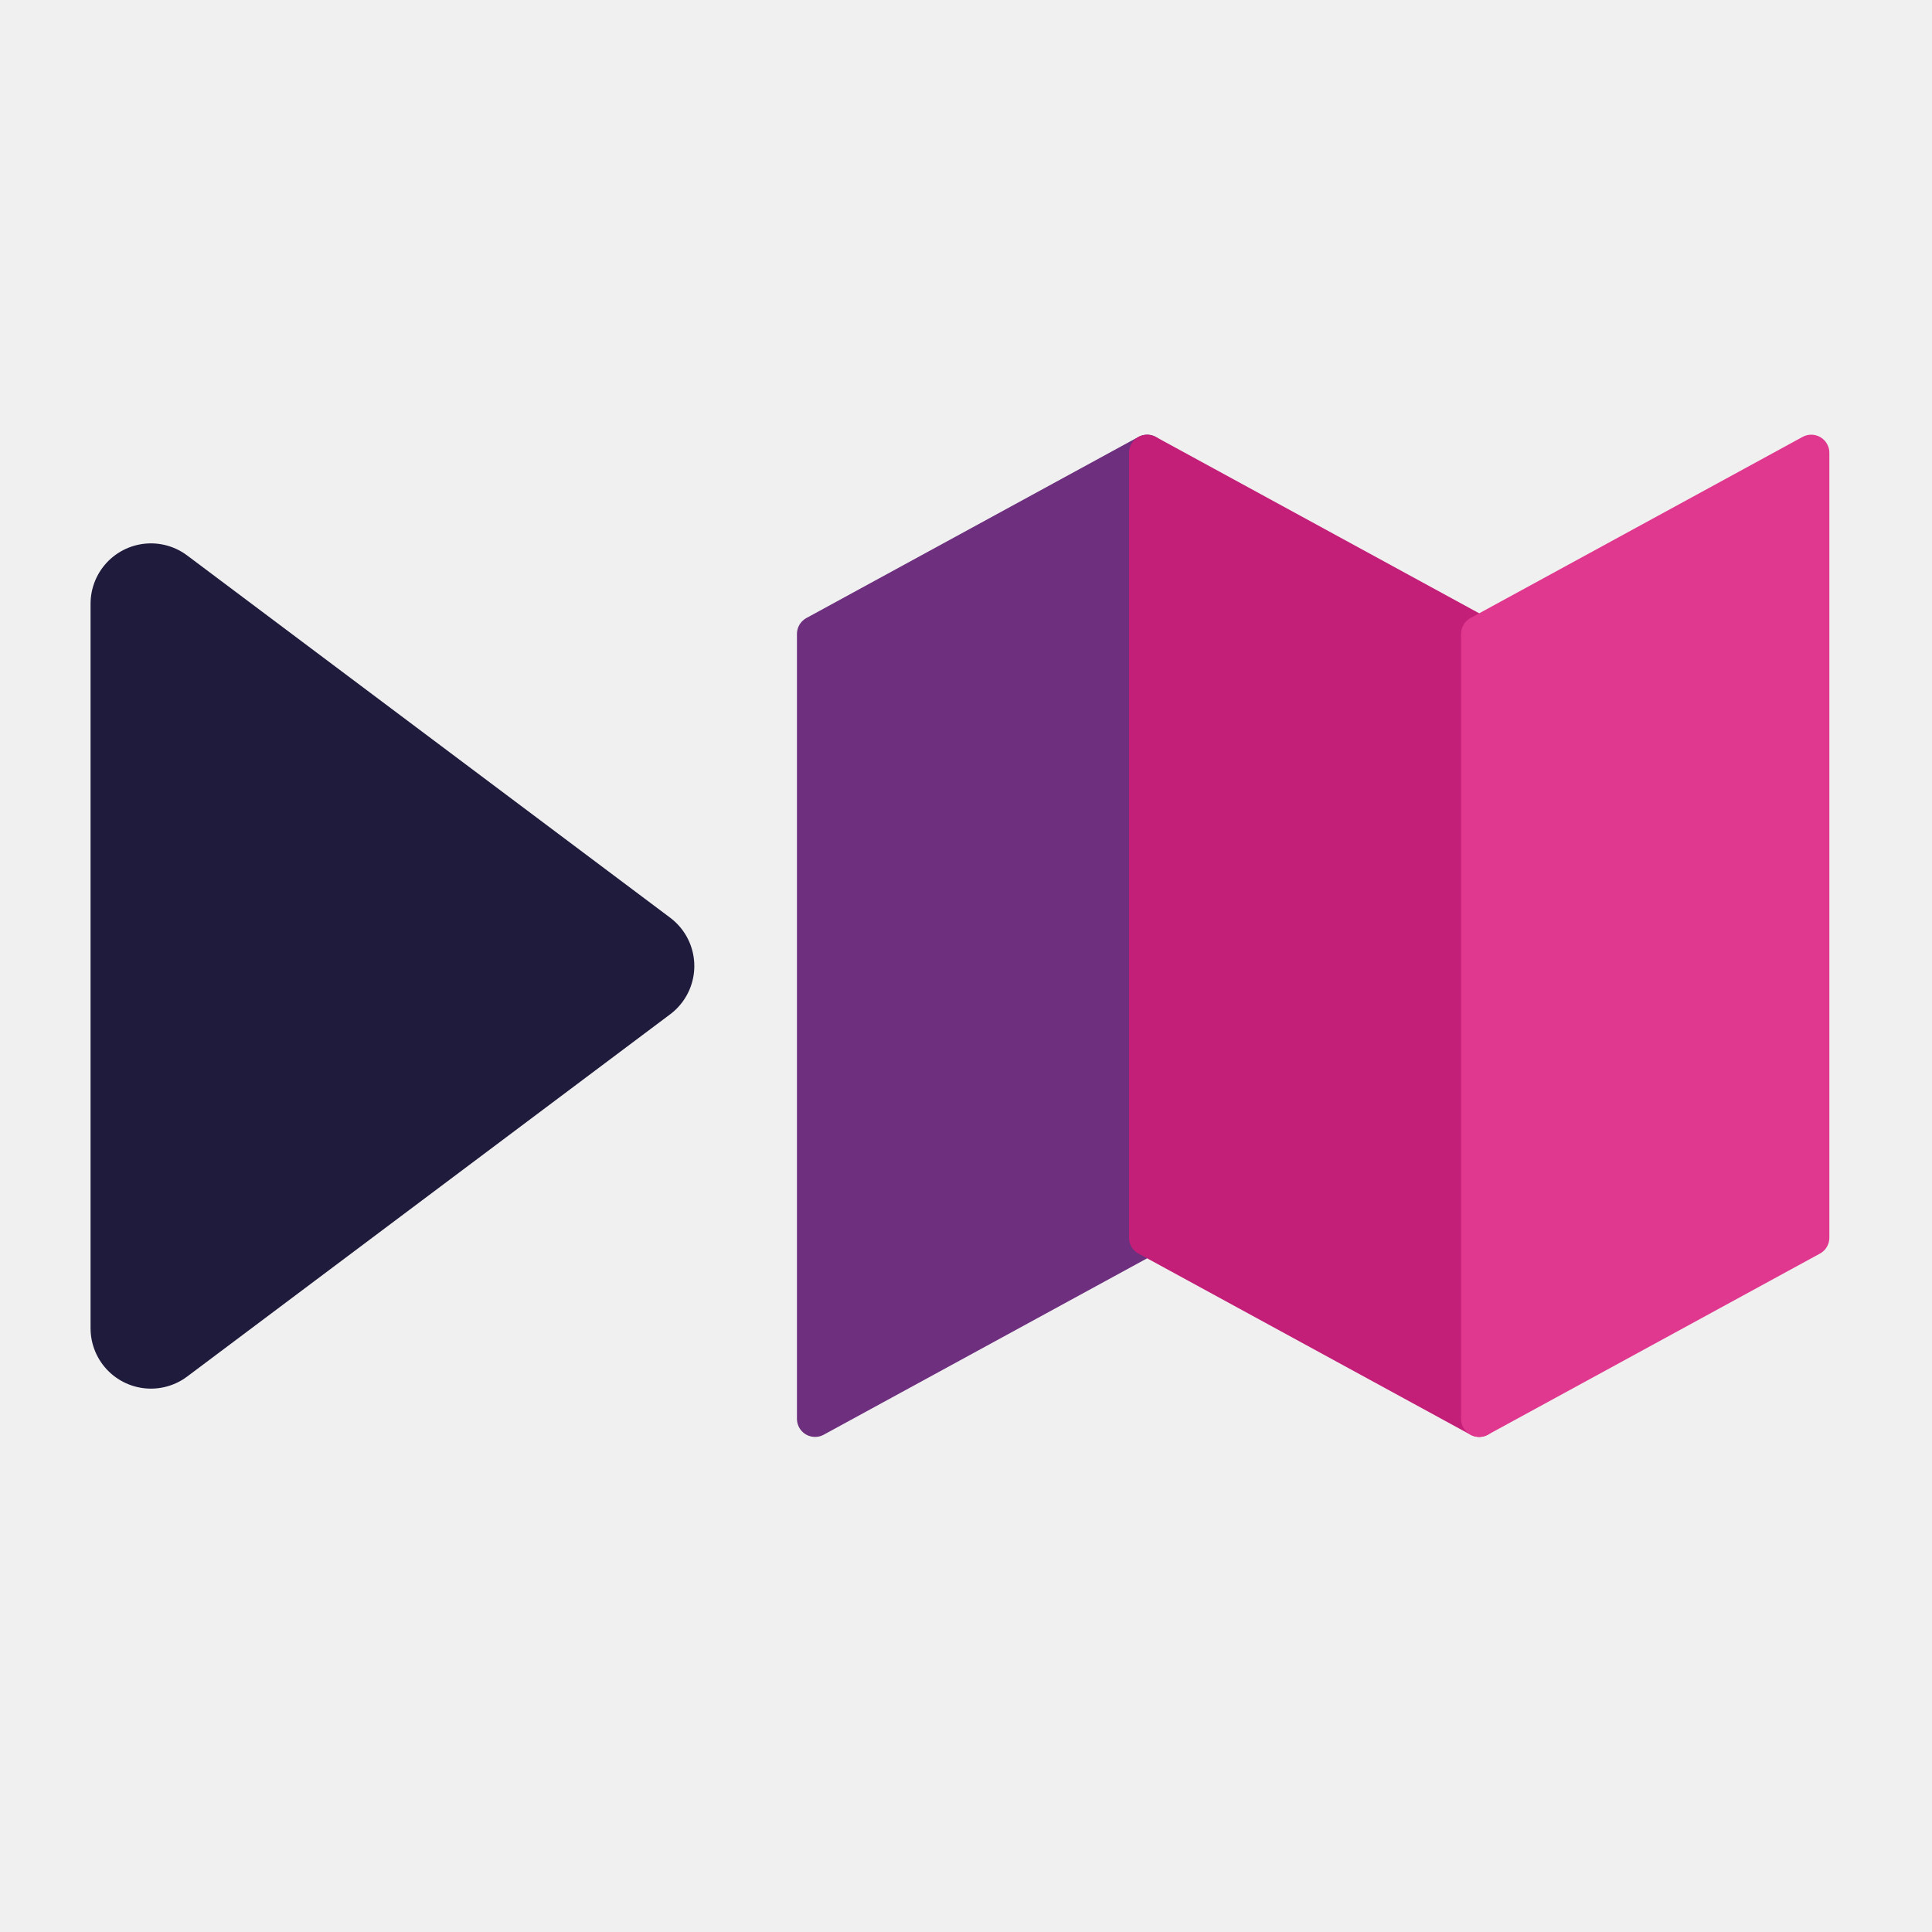
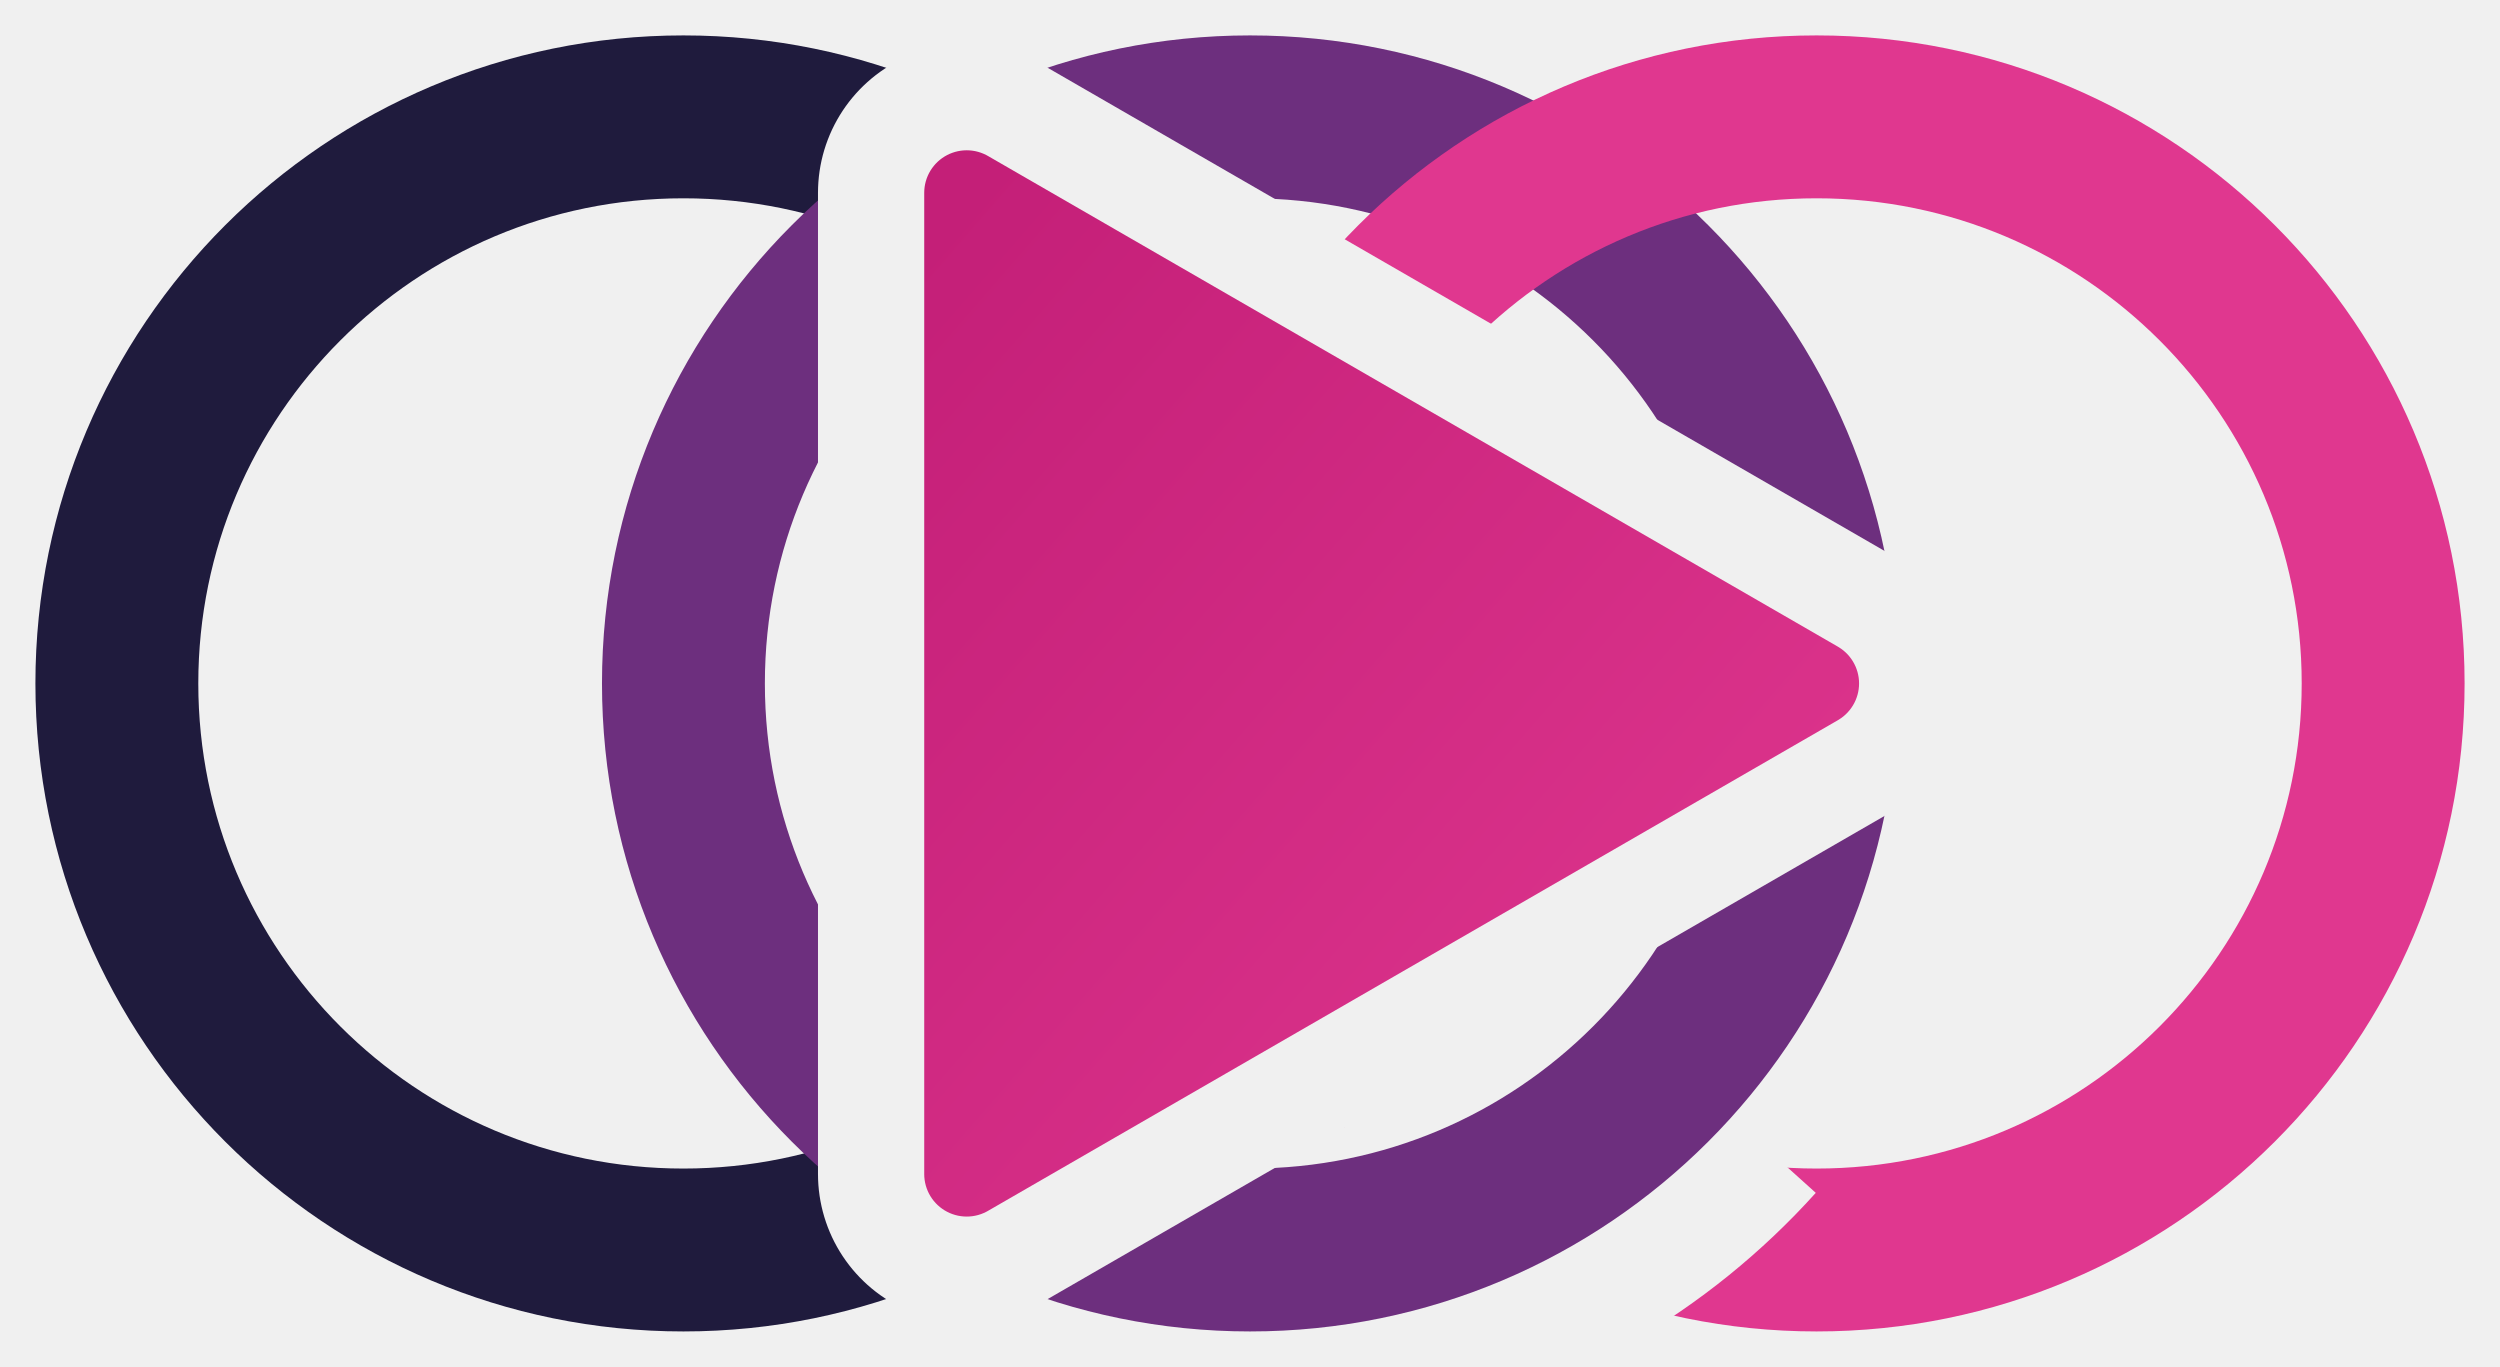
- <svg xmlns="http://www.w3.org/2000/svg" viewBox="0 0 64 64" width="64" height="64">
-   <path d="M5 20 L21 32 L5 44 Z" fill="#1f1b3d" stroke="#1f1b3d" stroke-width="4" stroke-linejoin="round" />
-   <path d="M27 21 L38 15 L38 41 L27 47 Z" fill="#6d2f7e" fill-opacity="1" stroke="#6d2f7e" stroke-opacity="1" stroke-width="1.2" stroke-linejoin="round" />
-   <path d="M38 15 L49 21 L49 47 L38 41 Z" fill="#c41f78" fill-opacity="1" stroke="#c41f78" stroke-opacity="1" stroke-width="1.2" stroke-linejoin="round" />
-   <path d="M49 21 L60 15 L60 41 L49 47 Z" fill="#e0378f" fill-opacity="1" stroke="#e0378f" stroke-opacity="1" stroke-width="1.2" stroke-linejoin="round" />
+ <svg xmlns="http://www.w3.org/2000/svg" viewBox="0 0 70.6 38.6" width="70.6" height="38.6">
+   <defs>
+     <linearGradient id="rf-g" x1="0" y1="0" x2="1" y2="1">
+       <stop offset="0" stop-color="#c41f78" />
+       <stop offset="1" stop-color="#e0378f" />
+     </linearGradient>
+     <mask id="rf-m" maskUnits="userSpaceOnUse" x="-2" y="-2" width="74.6" height="42.6">
+       <rect x="-2" y="-2" width="74.6" height="42.6" fill="#fff" />
+       <path d="M27.3 5.444 L51.3 19.3 L27.3 33.156 Z" fill="#000" stroke="#000" stroke-width="8.4" stroke-linejoin="round" />
+     </mask>
+     <mask id="rf-w" maskUnits="userSpaceOnUse" x="-2" y="-2" width="74.6" height="42.6">
+       <rect x="-2" y="-2" width="74.6" height="42.6" fill="#fff" />
+       <path d="M47.19 30.006 A16 16 0 0 1 38.627 34.95" fill="none" stroke="#000" stroke-width="11" />
+     </mask>
+   </defs>
+   <g mask="url(#rf-m)">
+     <circle cx="19.3" cy="19.3" r="16" fill="none" stroke="#1f1b3d" stroke-width="4.6" />
+     <circle cx="35.3" cy="19.3" r="16" fill="none" stroke="#6d2f7e" stroke-width="4.6" />
+     <g mask="url(#rf-w)">
+       <circle cx="51.3" cy="19.3" r="16" fill="none" stroke="#e0378f" stroke-width="4.6" />
+     </g>
+   </g>
+   <path d="M27.3 5.444 L51.3 19.3 L27.3 33.156 Z" fill="url(#rf-g)" stroke="url(#rf-g)" stroke-width="2.4" stroke-linejoin="round" />
</svg>
